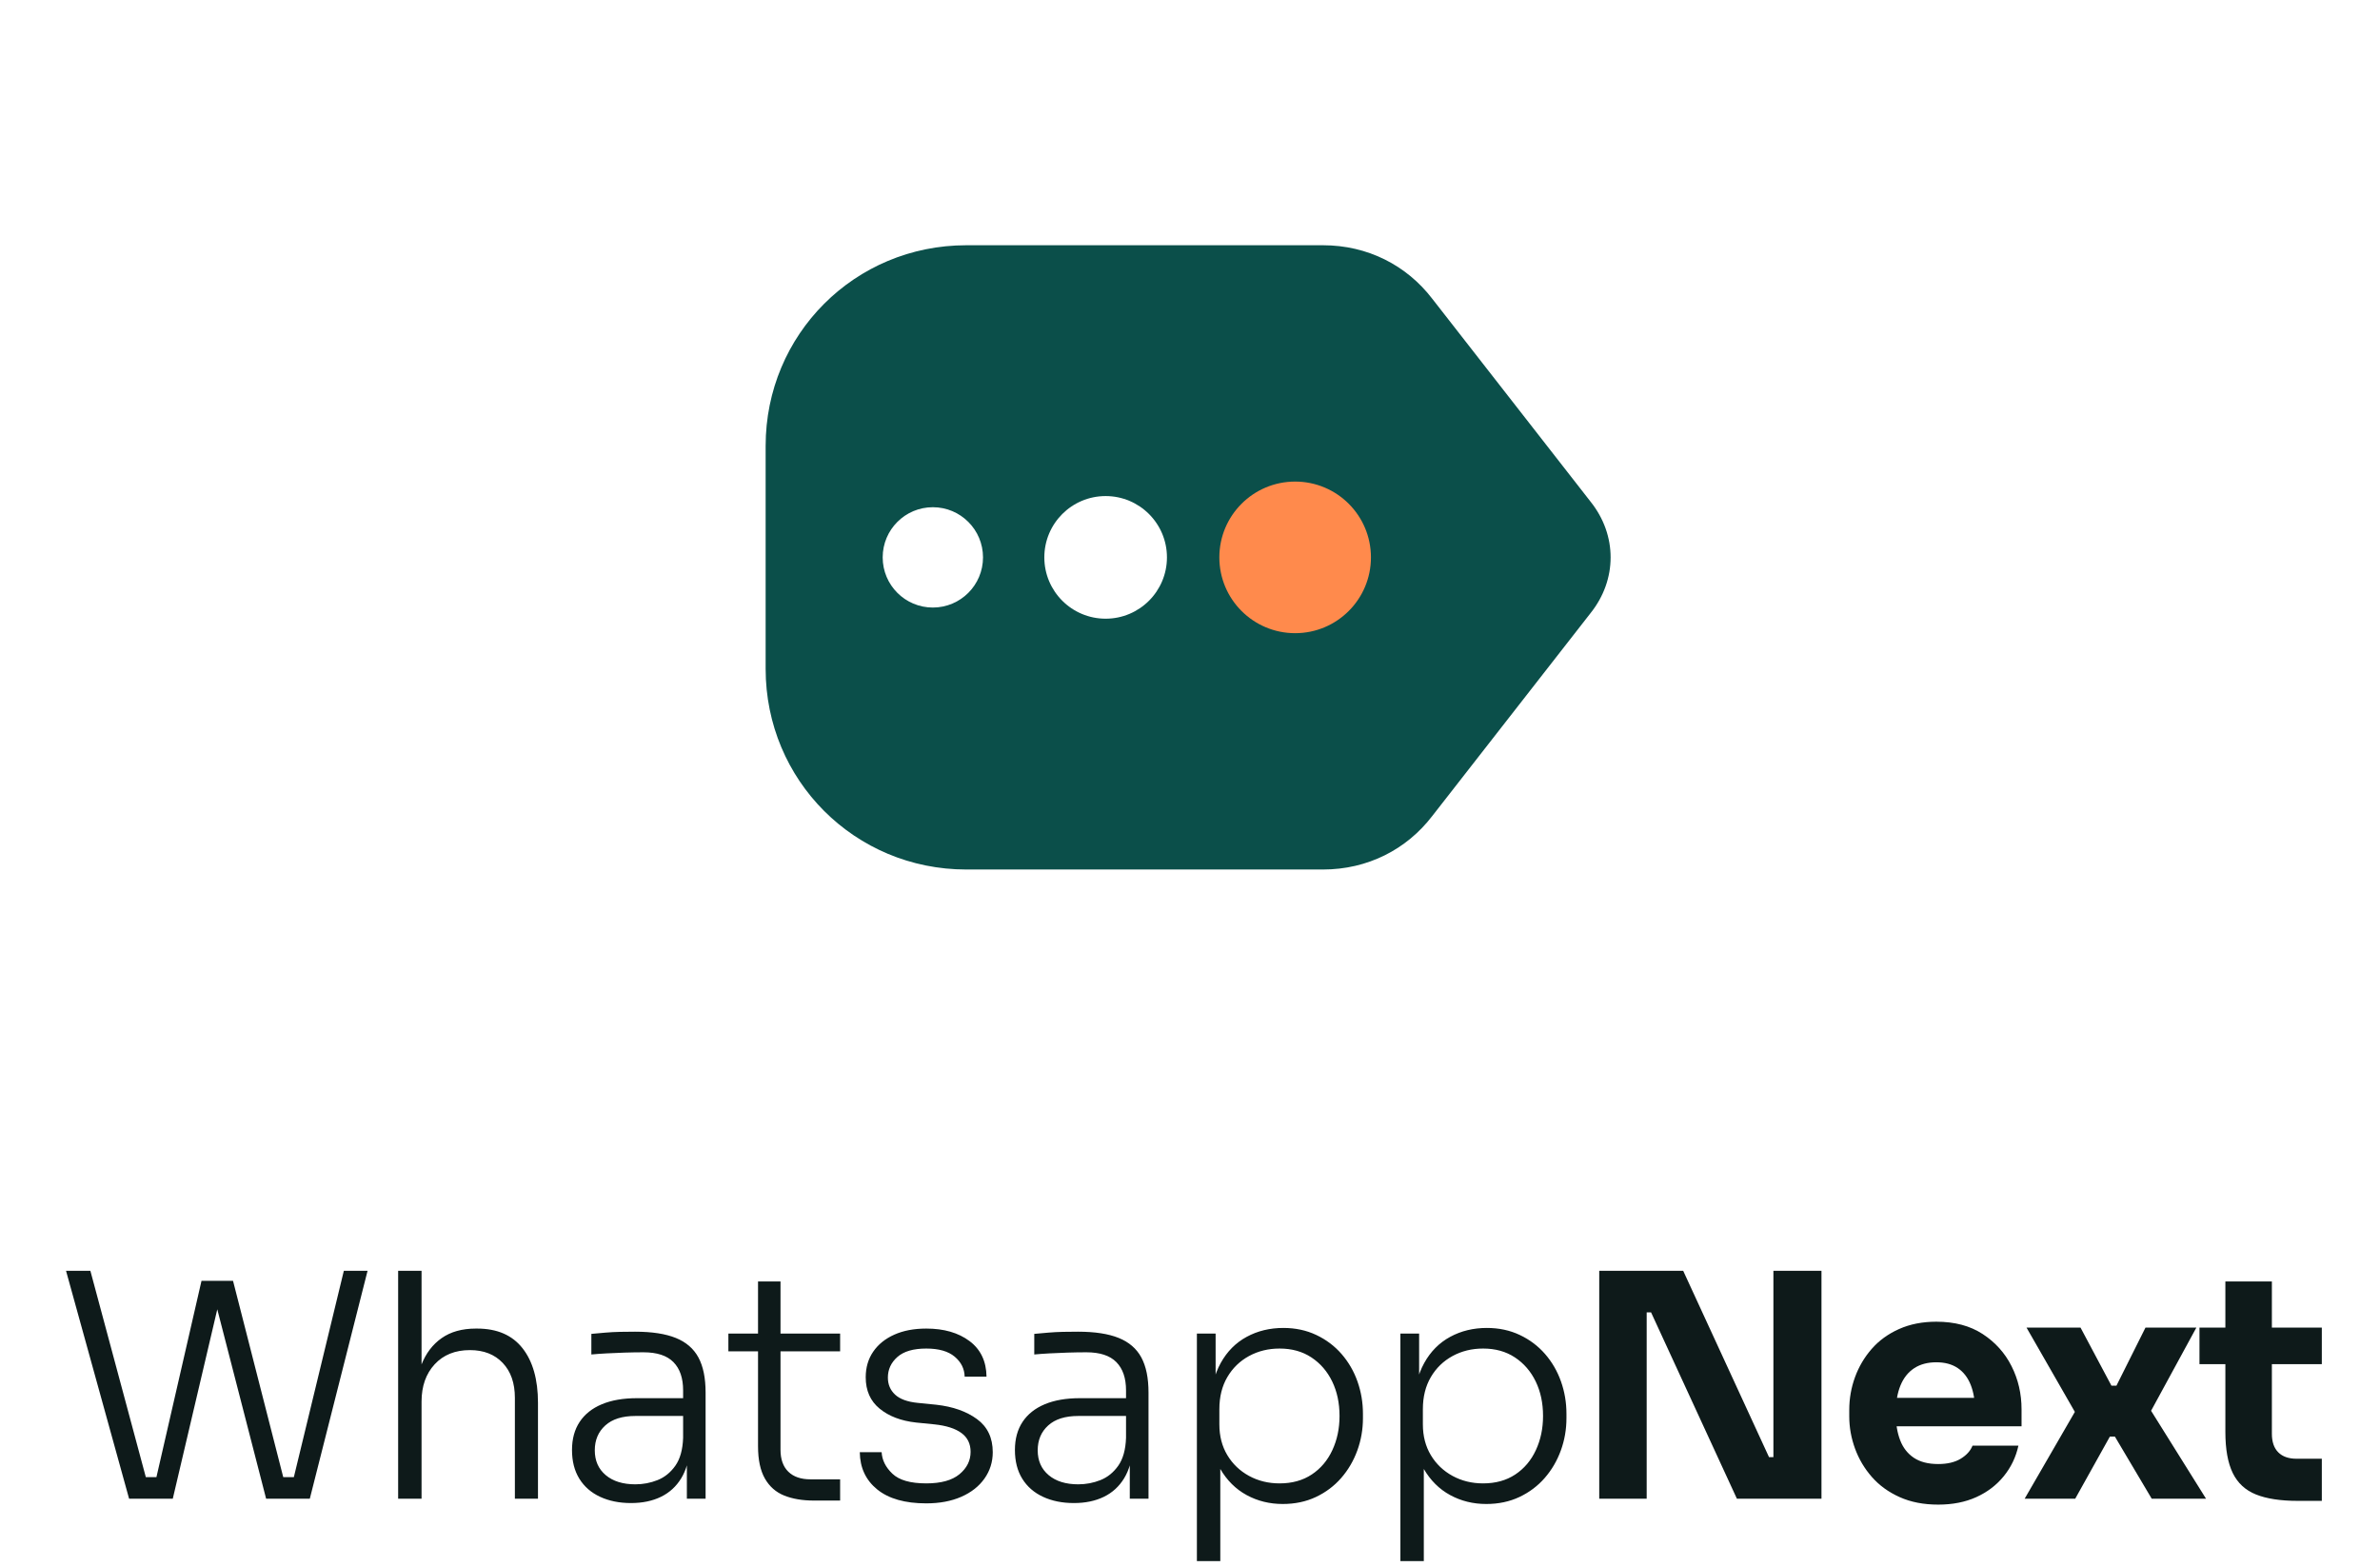
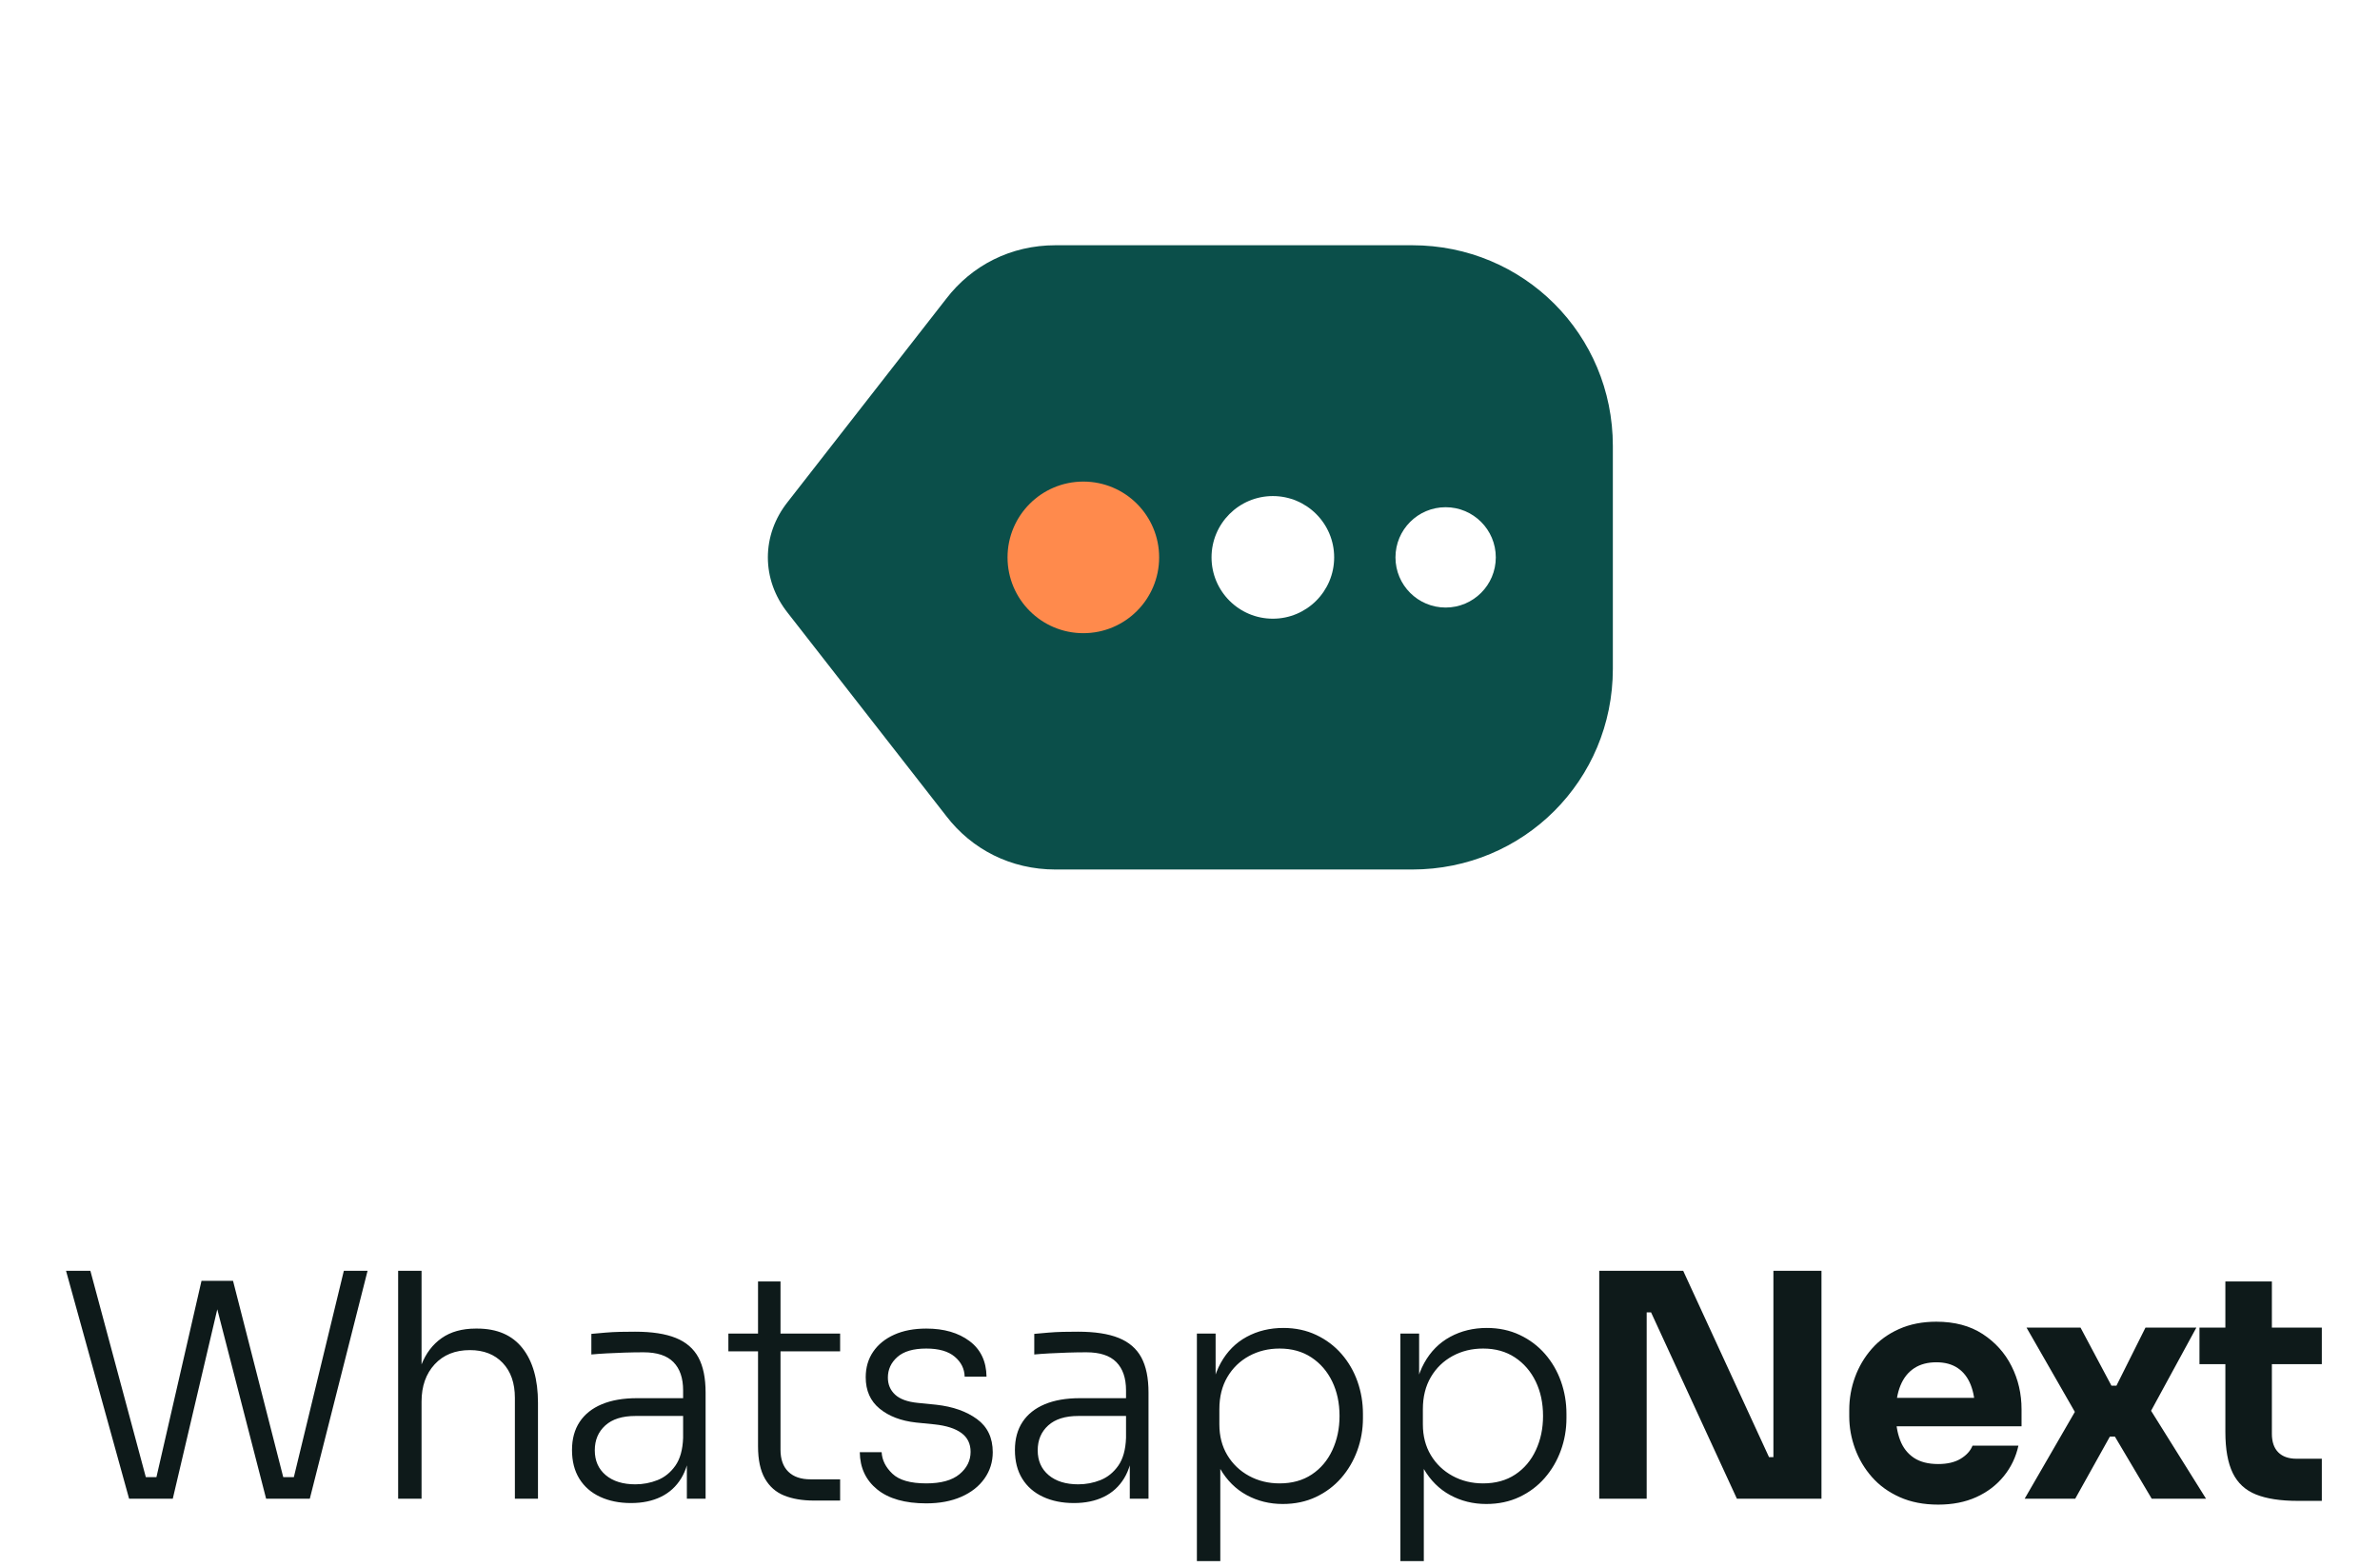
<svg xmlns="http://www.w3.org/2000/svg" viewBox="0 0 427 281" width="427" height="281" role="img" aria-label="WhatsappNext">
-   <g transform="translate(113.364 0) scale(2)">
+   <g transform="translate(113.364 0) scale(2) translate(100 0) scale(-1 1)">
    <path d="M30 22H62C66 22 69.5 23.8 71.8 26.8L86 45C88.4 48 88.4 52 86 55L71.8 73.2C69.5 76.2 66 78 62 78H30C20 78 12 70 12 60V40C12 30 20 22 30 22Z M22.5 50a4.5 4.5 0 1 0 9.0 0a4.5 4.5 0 1 0 -9.0 0Z M37.0 50a5.5 5.5 0 1 0 11.0 0a5.5 5.5 0 1 0 -11.0 0Z" fill="#0B4F4A" fill-rule="evenodd" />
    <circle cx="59.5" cy="50" r="6.8" fill="#FF8A4C" />
  </g>
  <path transform="translate(10.00 268.88)" d="M13.16 0.0 1.848 -40.88H6.216L16.464 -2.744L14.504 -3.864H19.936L17.808 -2.744L26.152 -39.088H30.184L21.0 0.0ZM37.744 0.0 27.664 -39.088H31.808L41.104 -2.744L39.032 -3.864H44.576L42.448 -2.744L51.688 -40.88H55.944L45.584 0.0Z M61.432 0.0V-40.88H65.632V-17.752L64.4 -16.8Q64.4 -20.944 65.604 -24.024Q66.808 -27.104 69.244 -28.812Q71.68 -30.52 75.376 -30.52H75.6Q80.976 -30.52 83.748 -26.992Q86.52 -23.464 86.52 -17.192V0.0H82.376V-18.088Q82.376 -22.064 80.192 -24.36Q78.008 -26.656 74.312 -26.656Q70.336 -26.656 67.984 -24.108Q65.632 -21.56 65.632 -17.416V0.0Z M113.232 0.0V-8.904H112.56V-19.432Q112.56 -22.736 110.824 -24.5Q109.088 -26.264 105.448 -26.264Q103.768 -26.264 102.06 -26.208Q100.352 -26.152 98.812 -26.068Q97.272 -25.984 96.096 -25.872V-29.568Q97.328 -29.68 98.616 -29.792Q99.904 -29.904 101.276 -29.932Q102.648 -29.96 103.936 -29.96Q108.472 -29.96 111.244 -28.84Q114.016 -27.72 115.304 -25.34Q116.592 -22.96 116.592 -19.04V0.0ZM103.208 0.784Q100.072 0.784 97.664 -0.336Q95.256 -1.456 93.94 -3.584Q92.624 -5.712 92.624 -8.736Q92.624 -11.704 93.996 -13.776Q95.368 -15.848 97.972 -16.94Q100.576 -18.032 104.272 -18.032H112.952V-14.84H103.992Q100.464 -14.84 98.588 -13.132Q96.712 -11.424 96.712 -8.68Q96.712 -5.88 98.672 -4.228Q100.632 -2.576 103.992 -2.576Q106.064 -2.576 107.968 -3.332Q109.872 -4.088 111.16 -5.908Q112.448 -7.728 112.56 -10.92L113.792 -9.184Q113.568 -5.88 112.224 -3.668Q110.88 -1.456 108.584 -0.336Q106.288 0.784 103.208 0.784Z M136.024 0.336Q132.944 0.336 130.704 -0.56Q128.464 -1.456 127.232 -3.612Q126.0 -5.768 126.0 -9.408V-38.976H130.032V-8.792Q130.032 -6.216 131.432 -4.844Q132.832 -3.472 135.408 -3.472H140.728V0.336ZM120.68 -26.432V-29.624H140.728V-26.432Z M156.184 0.84Q150.472 0.84 147.392 -1.652Q144.312 -4.144 144.256 -8.344H148.176Q148.288 -6.216 150.108 -4.48Q151.928 -2.744 156.184 -2.744Q160.16 -2.744 162.148 -4.396Q164.136 -6.048 164.136 -8.4Q164.136 -10.584 162.484 -11.788Q160.832 -12.992 157.696 -13.328L154.336 -13.664Q150.304 -14.112 147.812 -16.156Q145.32 -18.2 145.32 -21.784Q145.32 -24.416 146.664 -26.376Q148.008 -28.336 150.444 -29.428Q152.88 -30.52 156.184 -30.52Q160.944 -30.52 163.94 -28.28Q166.936 -26.04 166.992 -21.896H163.072Q163.016 -24.024 161.28 -25.48Q159.544 -26.936 156.184 -26.936Q152.712 -26.936 151.004 -25.424Q149.296 -23.912 149.296 -21.728Q149.296 -19.88 150.584 -18.676Q151.872 -17.472 154.616 -17.192L157.976 -16.856Q162.456 -16.352 165.284 -14.28Q168.112 -12.208 168.112 -8.344Q168.112 -5.712 166.628 -3.612Q165.144 -1.512 162.456 -0.336Q159.768 0.84 156.184 0.84Z M192.696 0.0V-8.904H192.024V-19.432Q192.024 -22.736 190.288 -24.5Q188.552 -26.264 184.912 -26.264Q183.232 -26.264 181.524 -26.208Q179.816 -26.152 178.276 -26.068Q176.736 -25.984 175.56 -25.872V-29.568Q176.792 -29.68 178.08 -29.792Q179.368 -29.904 180.74 -29.932Q182.112 -29.96 183.4 -29.96Q187.936 -29.96 190.708 -28.84Q193.48 -27.72 194.768 -25.34Q196.056 -22.96 196.056 -19.04V0.0ZM182.672 0.784Q179.536 0.784 177.128 -0.336Q174.72 -1.456 173.404 -3.584Q172.088 -5.712 172.088 -8.736Q172.088 -11.704 173.46 -13.776Q174.832 -15.848 177.436 -16.94Q180.04 -18.032 183.736 -18.032H192.416V-14.84H183.456Q179.928 -14.84 178.052 -13.132Q176.176 -11.424 176.176 -8.68Q176.176 -5.88 178.136 -4.228Q180.096 -2.576 183.456 -2.576Q185.528 -2.576 187.432 -3.332Q189.336 -4.088 190.624 -5.908Q191.912 -7.728 192.024 -10.92L193.256 -9.184Q193.032 -5.88 191.688 -3.668Q190.344 -1.456 188.048 -0.336Q185.752 0.784 182.672 0.784Z M204.736 11.2V-29.624H208.096V-16.912L207.088 -16.8Q207.312 -21.28 209.02 -24.36Q210.728 -27.44 213.668 -29.036Q216.608 -30.632 220.248 -30.632Q223.496 -30.632 226.156 -29.372Q228.816 -28.112 230.692 -25.956Q232.568 -23.8 233.548 -21.028Q234.528 -18.256 234.528 -15.232V-14.448Q234.528 -11.424 233.52 -8.652Q232.512 -5.88 230.636 -3.724Q228.76 -1.568 226.1 -0.308Q223.44 0.952 220.136 0.952Q216.608 0.952 213.668 -0.644Q210.728 -2.24 208.908 -5.376Q207.088 -8.512 206.92 -13.104L208.936 -8.904V11.2ZM219.576 -2.744Q222.936 -2.744 225.344 -4.34Q227.752 -5.936 229.04 -8.708Q230.328 -11.48 230.328 -14.84Q230.328 -18.312 229.012 -21.028Q227.696 -23.744 225.288 -25.34Q222.88 -26.936 219.576 -26.936Q216.552 -26.936 214.088 -25.592Q211.624 -24.248 210.196 -21.812Q208.768 -19.376 208.768 -16.072V-13.328Q208.768 -10.192 210.196 -7.812Q211.624 -5.432 214.088 -4.088Q216.552 -2.744 219.576 -2.744Z M241.248 11.2V-29.624H244.608V-16.912L243.6 -16.8Q243.824 -21.28 245.532 -24.36Q247.24 -27.44 250.18 -29.036Q253.12 -30.632 256.76 -30.632Q260.008 -30.632 262.668 -29.372Q265.328 -28.112 267.204 -25.956Q269.08 -23.8 270.06 -21.028Q271.04 -18.256 271.04 -15.232V-14.448Q271.04 -11.424 270.032 -8.652Q269.024 -5.88 267.148 -3.724Q265.272 -1.568 262.612 -0.308Q259.952 0.952 256.648 0.952Q253.12 0.952 250.18 -0.644Q247.24 -2.24 245.42 -5.376Q243.6 -8.512 243.432 -13.104L245.448 -8.904V11.2ZM256.088 -2.744Q259.448 -2.744 261.856 -4.34Q264.264 -5.936 265.552 -8.708Q266.84 -11.48 266.84 -14.84Q266.84 -18.312 265.524 -21.028Q264.208 -23.744 261.8 -25.34Q259.392 -26.936 256.088 -26.936Q253.064 -26.936 250.6 -25.592Q248.136 -24.248 246.708 -21.812Q245.28 -19.376 245.28 -16.072V-13.328Q245.28 -10.192 246.708 -7.812Q248.136 -5.432 250.6 -4.088Q253.064 -2.744 256.088 -2.744Z" fill="#0E1A1A" />
  <path transform="translate(282.33 268.88)" d="M4.592 0.0V-40.88H19.656L35.056 -7.448H36.96L35.84 -6.44V-40.88H44.464V0.0H29.288L13.888 -33.432H11.984L13.104 -34.44V0.0Z M65.408 1.064Q61.488 1.064 58.492 -0.28Q55.496 -1.624 53.508 -3.892Q51.52 -6.16 50.484 -8.988Q49.448 -11.816 49.448 -14.784V-15.904Q49.448 -18.984 50.484 -21.812Q51.52 -24.64 53.48 -26.88Q55.44 -29.12 58.38 -30.436Q61.32 -31.752 65.072 -31.752Q70.0 -31.752 73.388 -29.54Q76.776 -27.328 78.568 -23.772Q80.36 -20.216 80.36 -16.016V-12.992H53.2V-18.088H74.928L72.016 -15.736Q72.016 -18.48 71.232 -20.44Q70.448 -22.4 68.908 -23.436Q67.368 -24.472 65.072 -24.472Q62.72 -24.472 61.096 -23.408Q59.472 -22.344 58.632 -20.3Q57.792 -18.256 57.792 -15.288Q57.792 -12.544 58.576 -10.5Q59.36 -8.456 61.04 -7.336Q62.72 -6.216 65.408 -6.216Q67.872 -6.216 69.44 -7.168Q71.008 -8.12 71.568 -9.52H79.8Q79.128 -6.44 77.168 -4.032Q75.208 -1.624 72.24 -0.28Q69.272 1.064 65.408 1.064Z M80.92 0.0 90.44 -16.464 90.216 -15.064 81.256 -30.688H90.944L96.488 -20.272H97.384L102.592 -30.688H111.72L103.152 -14.952L103.376 -16.128L113.456 0.0H103.712L97.104 -11.144H96.208L89.992 0.0Z M129.92 0.392Q125.272 0.392 122.416 -0.756Q119.56 -1.904 118.244 -4.62Q116.928 -7.336 116.928 -11.984V-38.976H125.272V-11.648Q125.272 -9.464 126.42 -8.316Q127.568 -7.168 129.696 -7.168H134.232V0.392ZM112.28 -24.136V-30.688H134.232V-24.136Z" fill="#0E1A1A" />
</svg>
